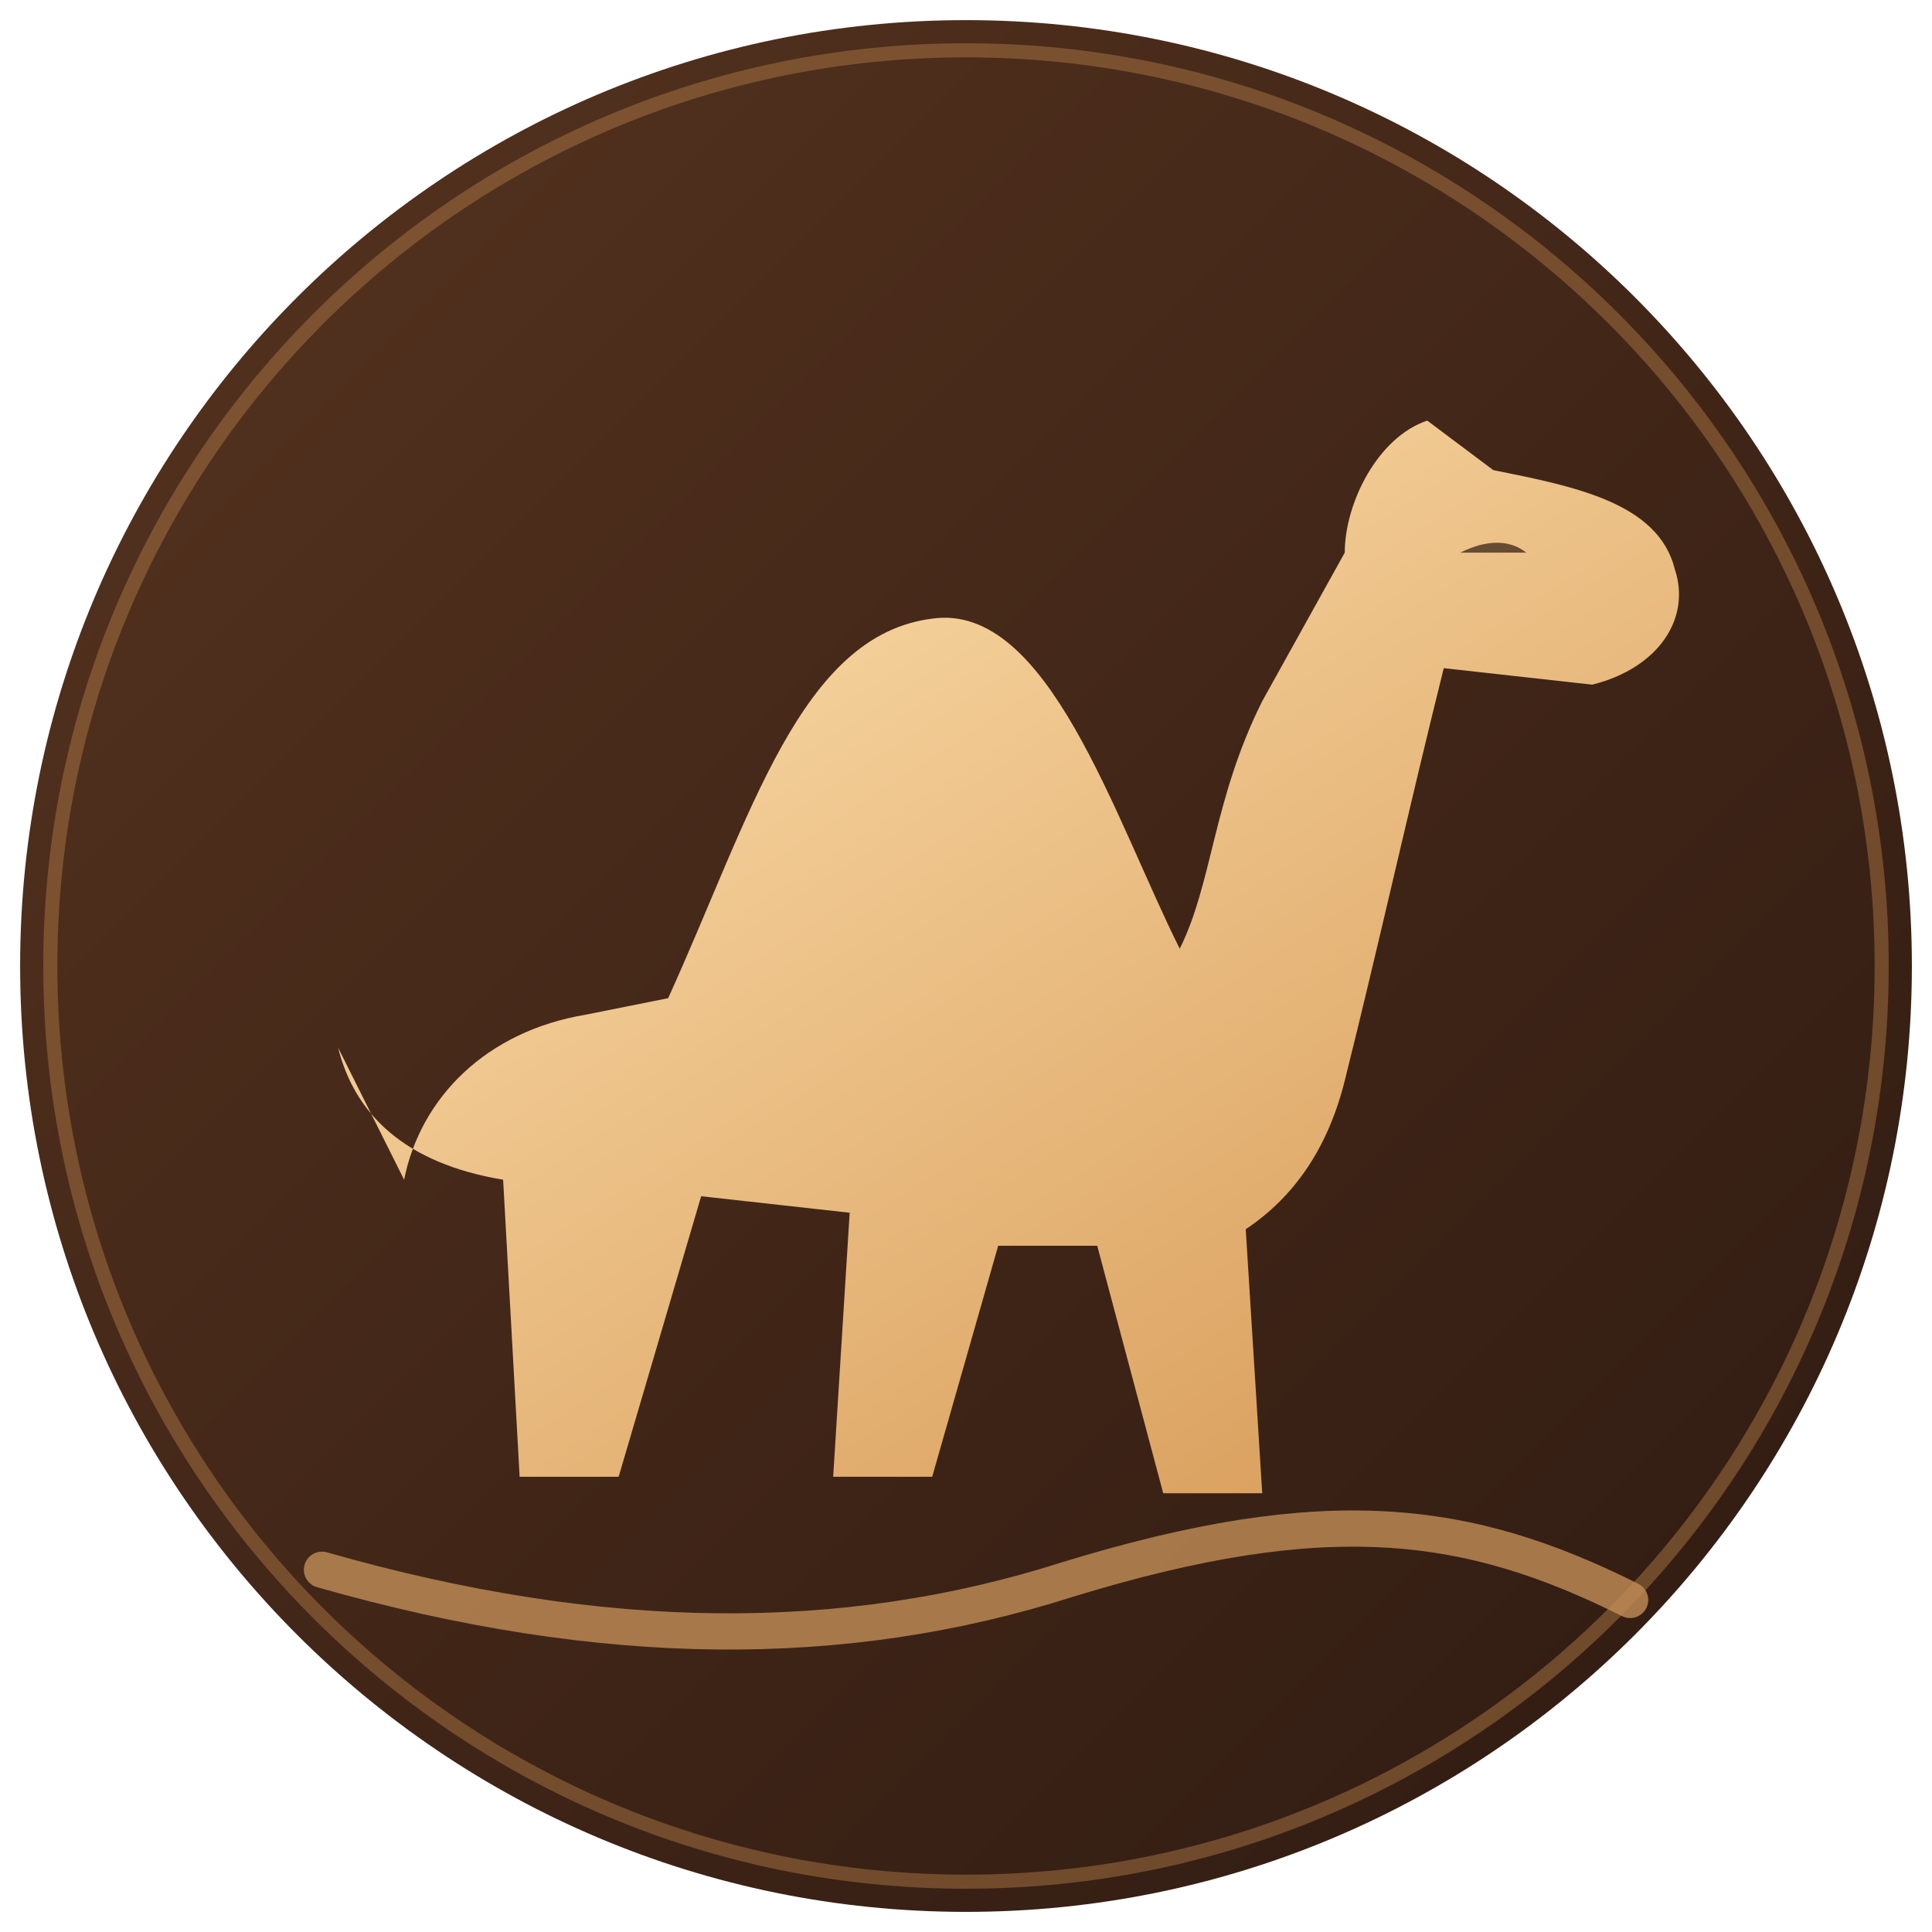
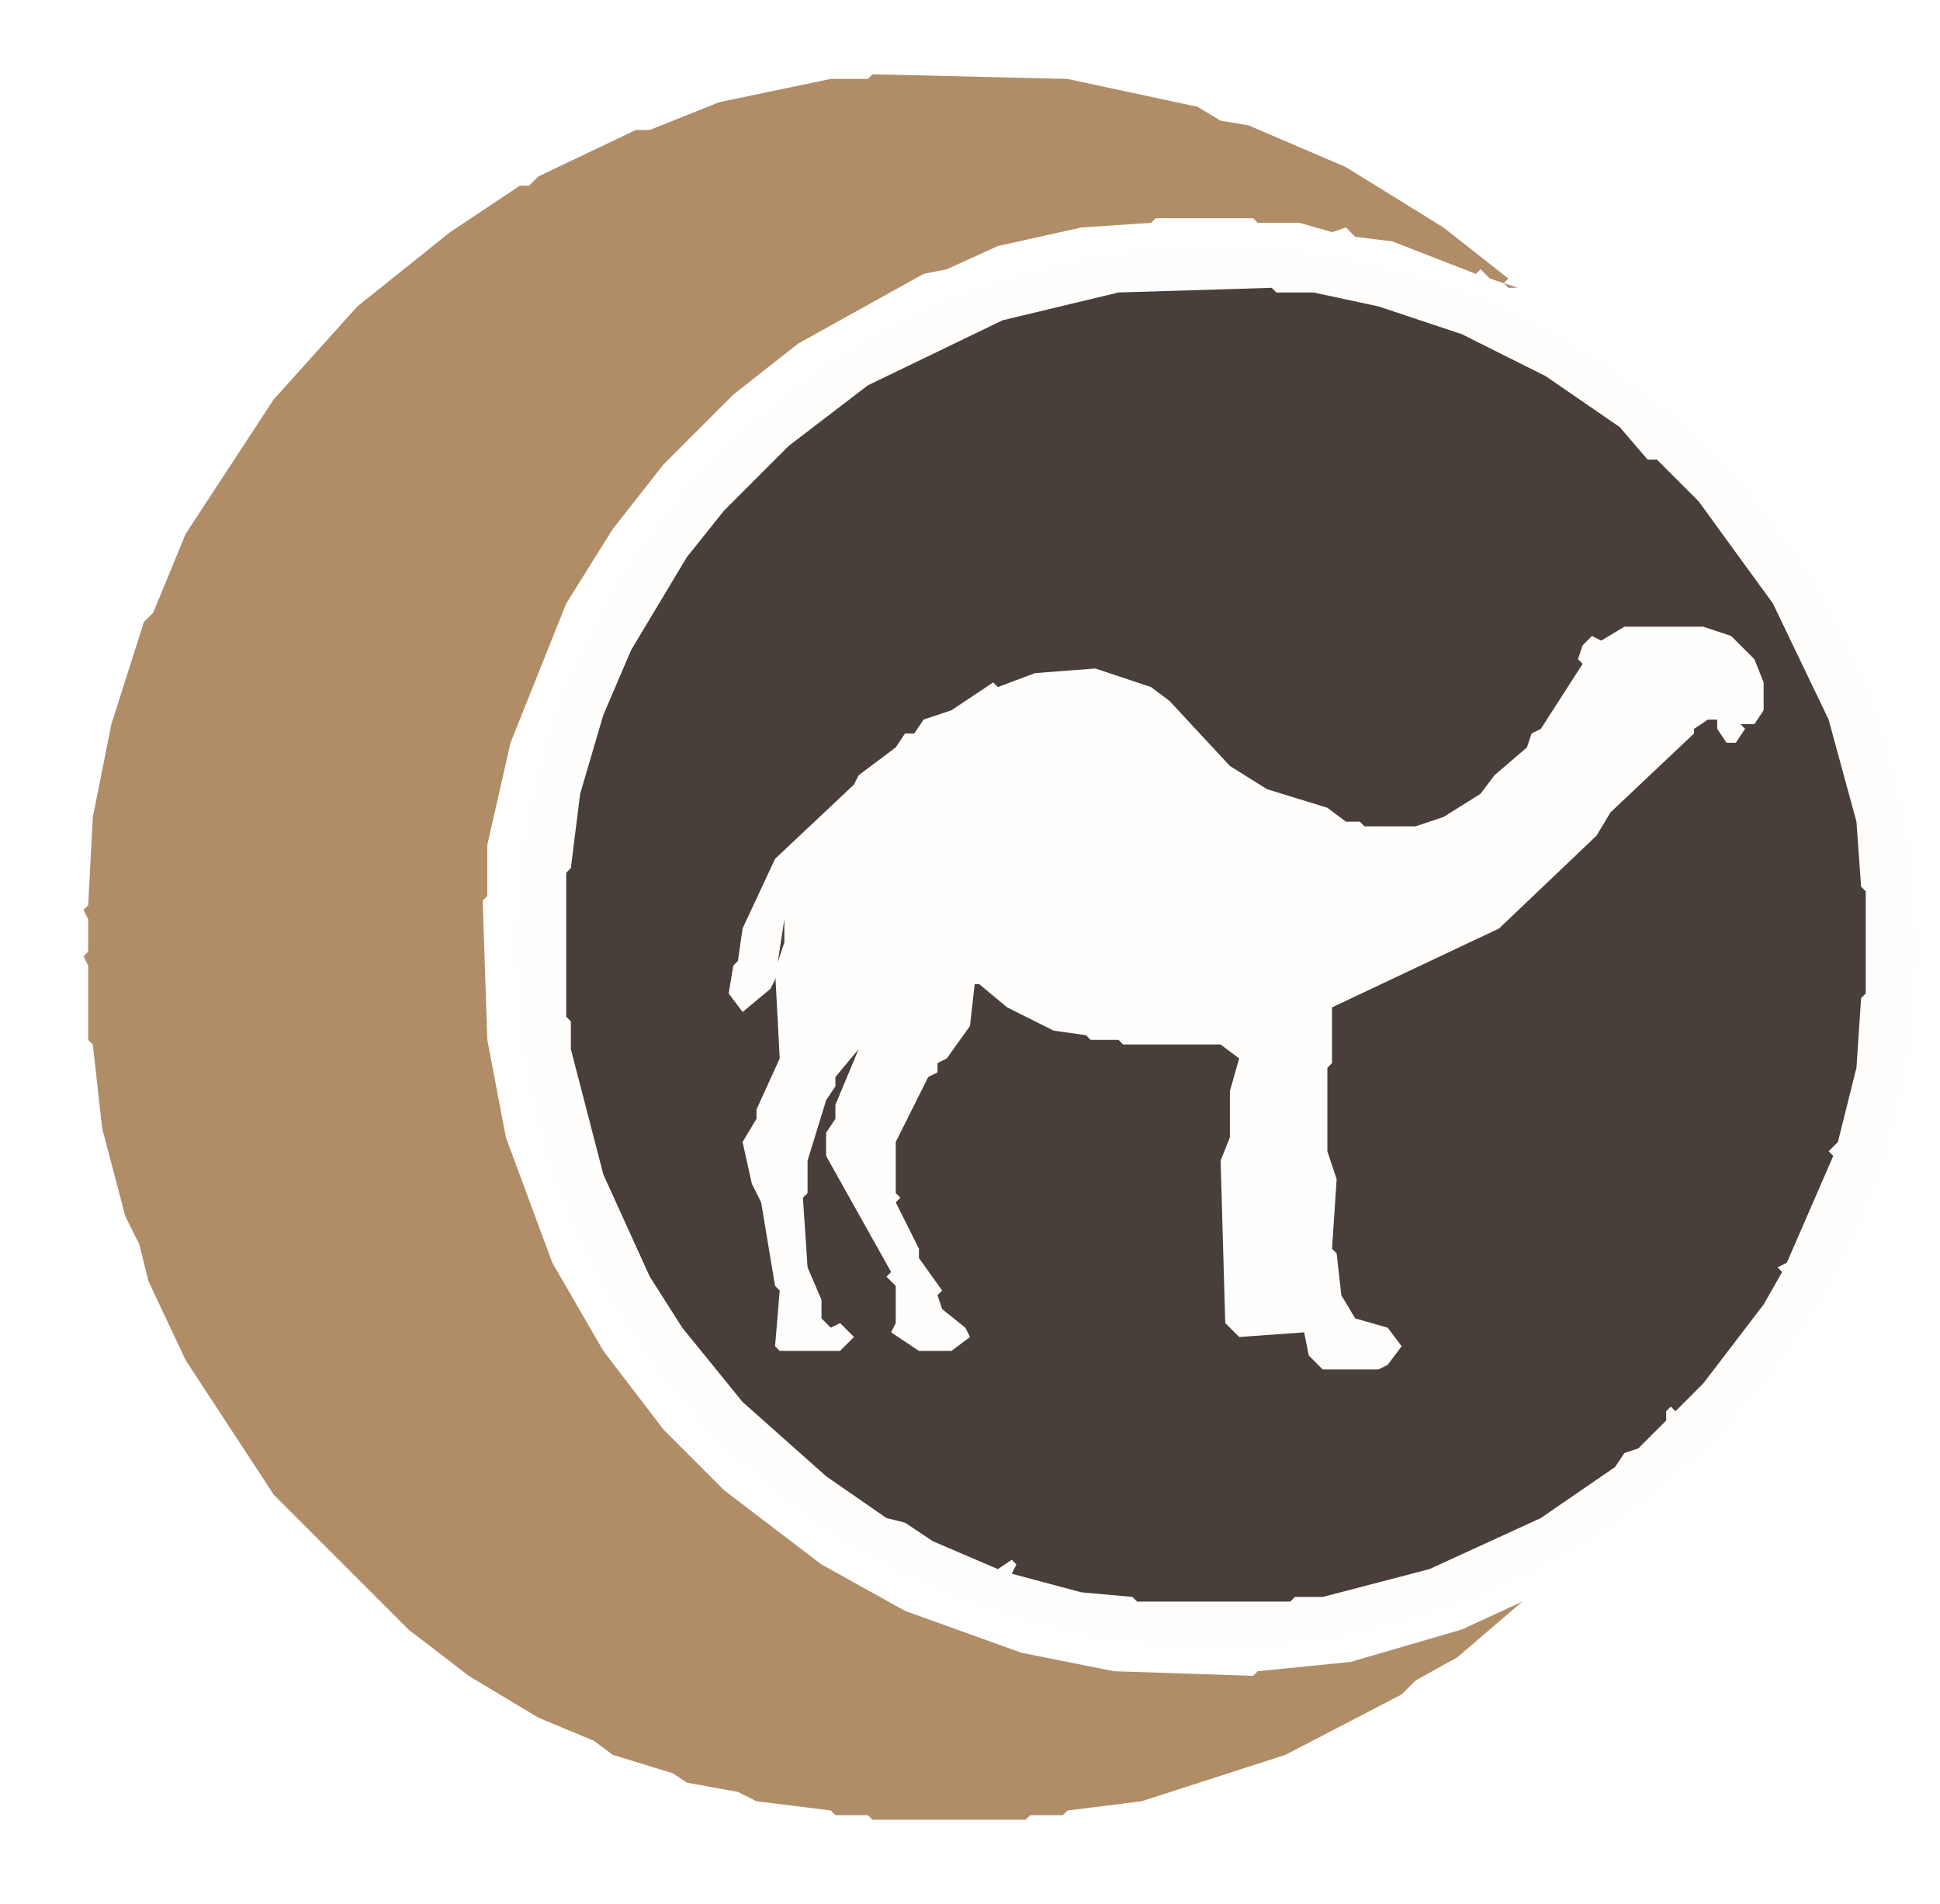
- <svg xmlns="http://www.w3.org/2000/svg" viewBox="0 0 96 96" role="img" aria-label="Medhmar Arabian camel">
-   <defs>
-     <linearGradient id="mahmar-brown" x1="0" y1="0" x2="1" y2="1">
-       <stop stop-color="#56331F" />
-       <stop offset="1" stop-color="#2E1A11" />
-     </linearGradient>
-     <linearGradient id="camel-gold" x1="0" y1="0" x2="0.8" y2="1">
-       <stop stop-color="#FFE5B4" />
-       <stop offset="1" stop-color="#D99E5C" />
-     </linearGradient>
-   </defs>
-   <circle cx="48" cy="48" r="47" fill="url(#mahmar-brown)" />
-   <circle cx="48" cy="48" r="45.5" fill="none" stroke="#A97644" stroke-width=".7" opacity=".5" />
-   <g transform="translate(8.6 8.6) scale(.82)">
-     <path fill="url(#camel-gold)" d="M14 61c1-5 5-9 11-10l5-1c5-11 8-22 16-23 7-1 11 12 15 20 2-4 2-9 5-15l5-9c0-3 2-7 5-8l4 3c5 1 10 2 11 6 1 3-1 6-5 7l-9-1c-2 8-4 17-6 25-1 4-3 7-6 9l1 16h-6l-4-15h-6l-4 14h-6l1-16-9-1-5 17h-6l-1-18c-6-1-9-4-10-8Z" />
-     <path fill="#3B2418" d="M78 23c1.6-.8 3-.8 4 0" opacity=".75" />
-   </g>
-   <path d="M16 78c14 4 26 4 37 .5 13-4 20-3 28 1" fill="none" stroke="#C28D56" stroke-linecap="round" stroke-width="1.8" opacity=".8" />
+ <svg xmlns="http://www.w3.org/2000/svg" viewBox="32 52 418 410" role="img" aria-label="Medhmar camel emblem with gold crescent">
+   <path fill="#B08D67" d="M220 68 L219 69 L211 69 L187 74 L172 80 L169 80 L148 90 L146 92 L144 92 L129 102 L109 118 L91 138 L72 167 L65 184 L63 186 L56 208 L52 228 L51 247 L50 248 L51 250 L51 257 L50 258 L51 260 L51 276 L52 277 L54 295 L59 314 L62 320 L64 328 L72 345 L91 374 L120 403 L133 413 L148 422 L160 427 L164 430 L177 434 L180 436 L191 438 L195 440 L211 442 L212 443 L219 443 L220 444 L253 444 L254 443 L261 443 L262 442 L278 440 L309 430 L334 417 L337 414 L346 409 L360 397 L347 403 L323 410 L303 412 L302 413 L272 412 L252 408 L227 399 L209 389 L188 373 L175 360 L162 343 L151 324 L141 297 L137 276 L136 246 L137 245 L137 234 L142 212 L154 182 L164 166 L175 152 L190 137 L204 126 L231 111 L236 110 L247 105 L265 101 L280 100 L281 99 L302 99 L303 100 L312 100 L319 102 L322 101 L324 103 L332 104 L350 111 L351 110 L353 112 L359 114 L357 114 L356 113 L357 112 L343 101 L322 88 L301 79 L295 78 L290 75 L262 69 Z" />
+   <circle cx="294" cy="256" r="151" fill="#FFFEFC" />
+   <path fill="#483F3A" d="M273 115 L248 121 L219 135 L202 148 L188 162 L180 172 L168 192 L162 206 L157 223 L155 239 L154 240 L154 271 L155 272 L155 278 L162 305 L172 327 L179 338 L192 354 L210 370 L223 379 L227 380 L233 384 L247 390 L250 388 L251 389 L250 391 L265 395 L276 396 L277 397 L310 397 L311 396 L317 396 L340 390 L364 379 L380 368 L382 365 L385 364 L391 358 L391 356 L392 355 L393 356 L399 350 L412 333 L416 326 L415 325 L417 324 L427 301 L426 300 L428 298 L432 282 L433 267 L434 266 L434 244 L433 243 L432 229 L426 207 L414 182 L398 160 L389 151 L387 151 L381 144 L365 133 L347 124 L329 118 L315 115 L307 115 L306 114 Z" />
+   <path fill="#FFFEFC" d="M410 194 L412 199 L412 205 L410 208 L407 208 L408 209 L406 212 L404 212 L402 209 L402 207 L400 207 L397 209 L397 210 L379 227 L376 232 L355 252 L319 269 L319 281 L318 282 L318 300 L320 306 L319 321 L320 322 L321 331 L324 336 L331 338 L334 342 L331 346 L329 347 L317 347 L314 344 L313 339 L299 340 L296 337 L295 302 L297 297 L297 287 L299 280 L295 277 L274 277 L273 276 L267 276 L266 275 L259 274 L249 269 L243 264 L242 264 L241 273 L236 280 L234 281 L234 283 L232 284 L225 298 L225 309 L226 310 L225 311 L230 321 L230 323 L235 330 L234 331 L235 334 L240 338 L241 340 L237 343 L230 343 L224 339 L225 337 L225 329 L223 327 L224 326 L210 301 L210 296 L212 293 L212 290 L217 278 L212 284 L212 286 L210 289 L206 302 L206 309 L205 310 L206 325 L209 332 L209 336 L211 338 L213 337 L216 340 L213 343 L200 343 L199 342 L200 330 L199 329 L196 311 L194 307 L192 298 L195 293 L195 291 L200 280 L199 261 L201 255 L201 250 L199 263 L198 265 L192 270 L189 266 L190 260 L191 259 L192 252 L199 237 L216 221 L217 219 L225 213 L227 210 L229 210 L231 207 L237 205 L246 199 L247 200 L255 197 L268 196 L280 200 L284 203 L297 217 L305 222 L318 226 L322 229 L325 229 L326 230 L337 230 L343 228 L351 223 L354 219 L361 213 L362 210 L364 209 L373 195 L372 194 L373 191 L375 189 L377 190 L382 187 L399 187 L405 189 Z" />
</svg>
